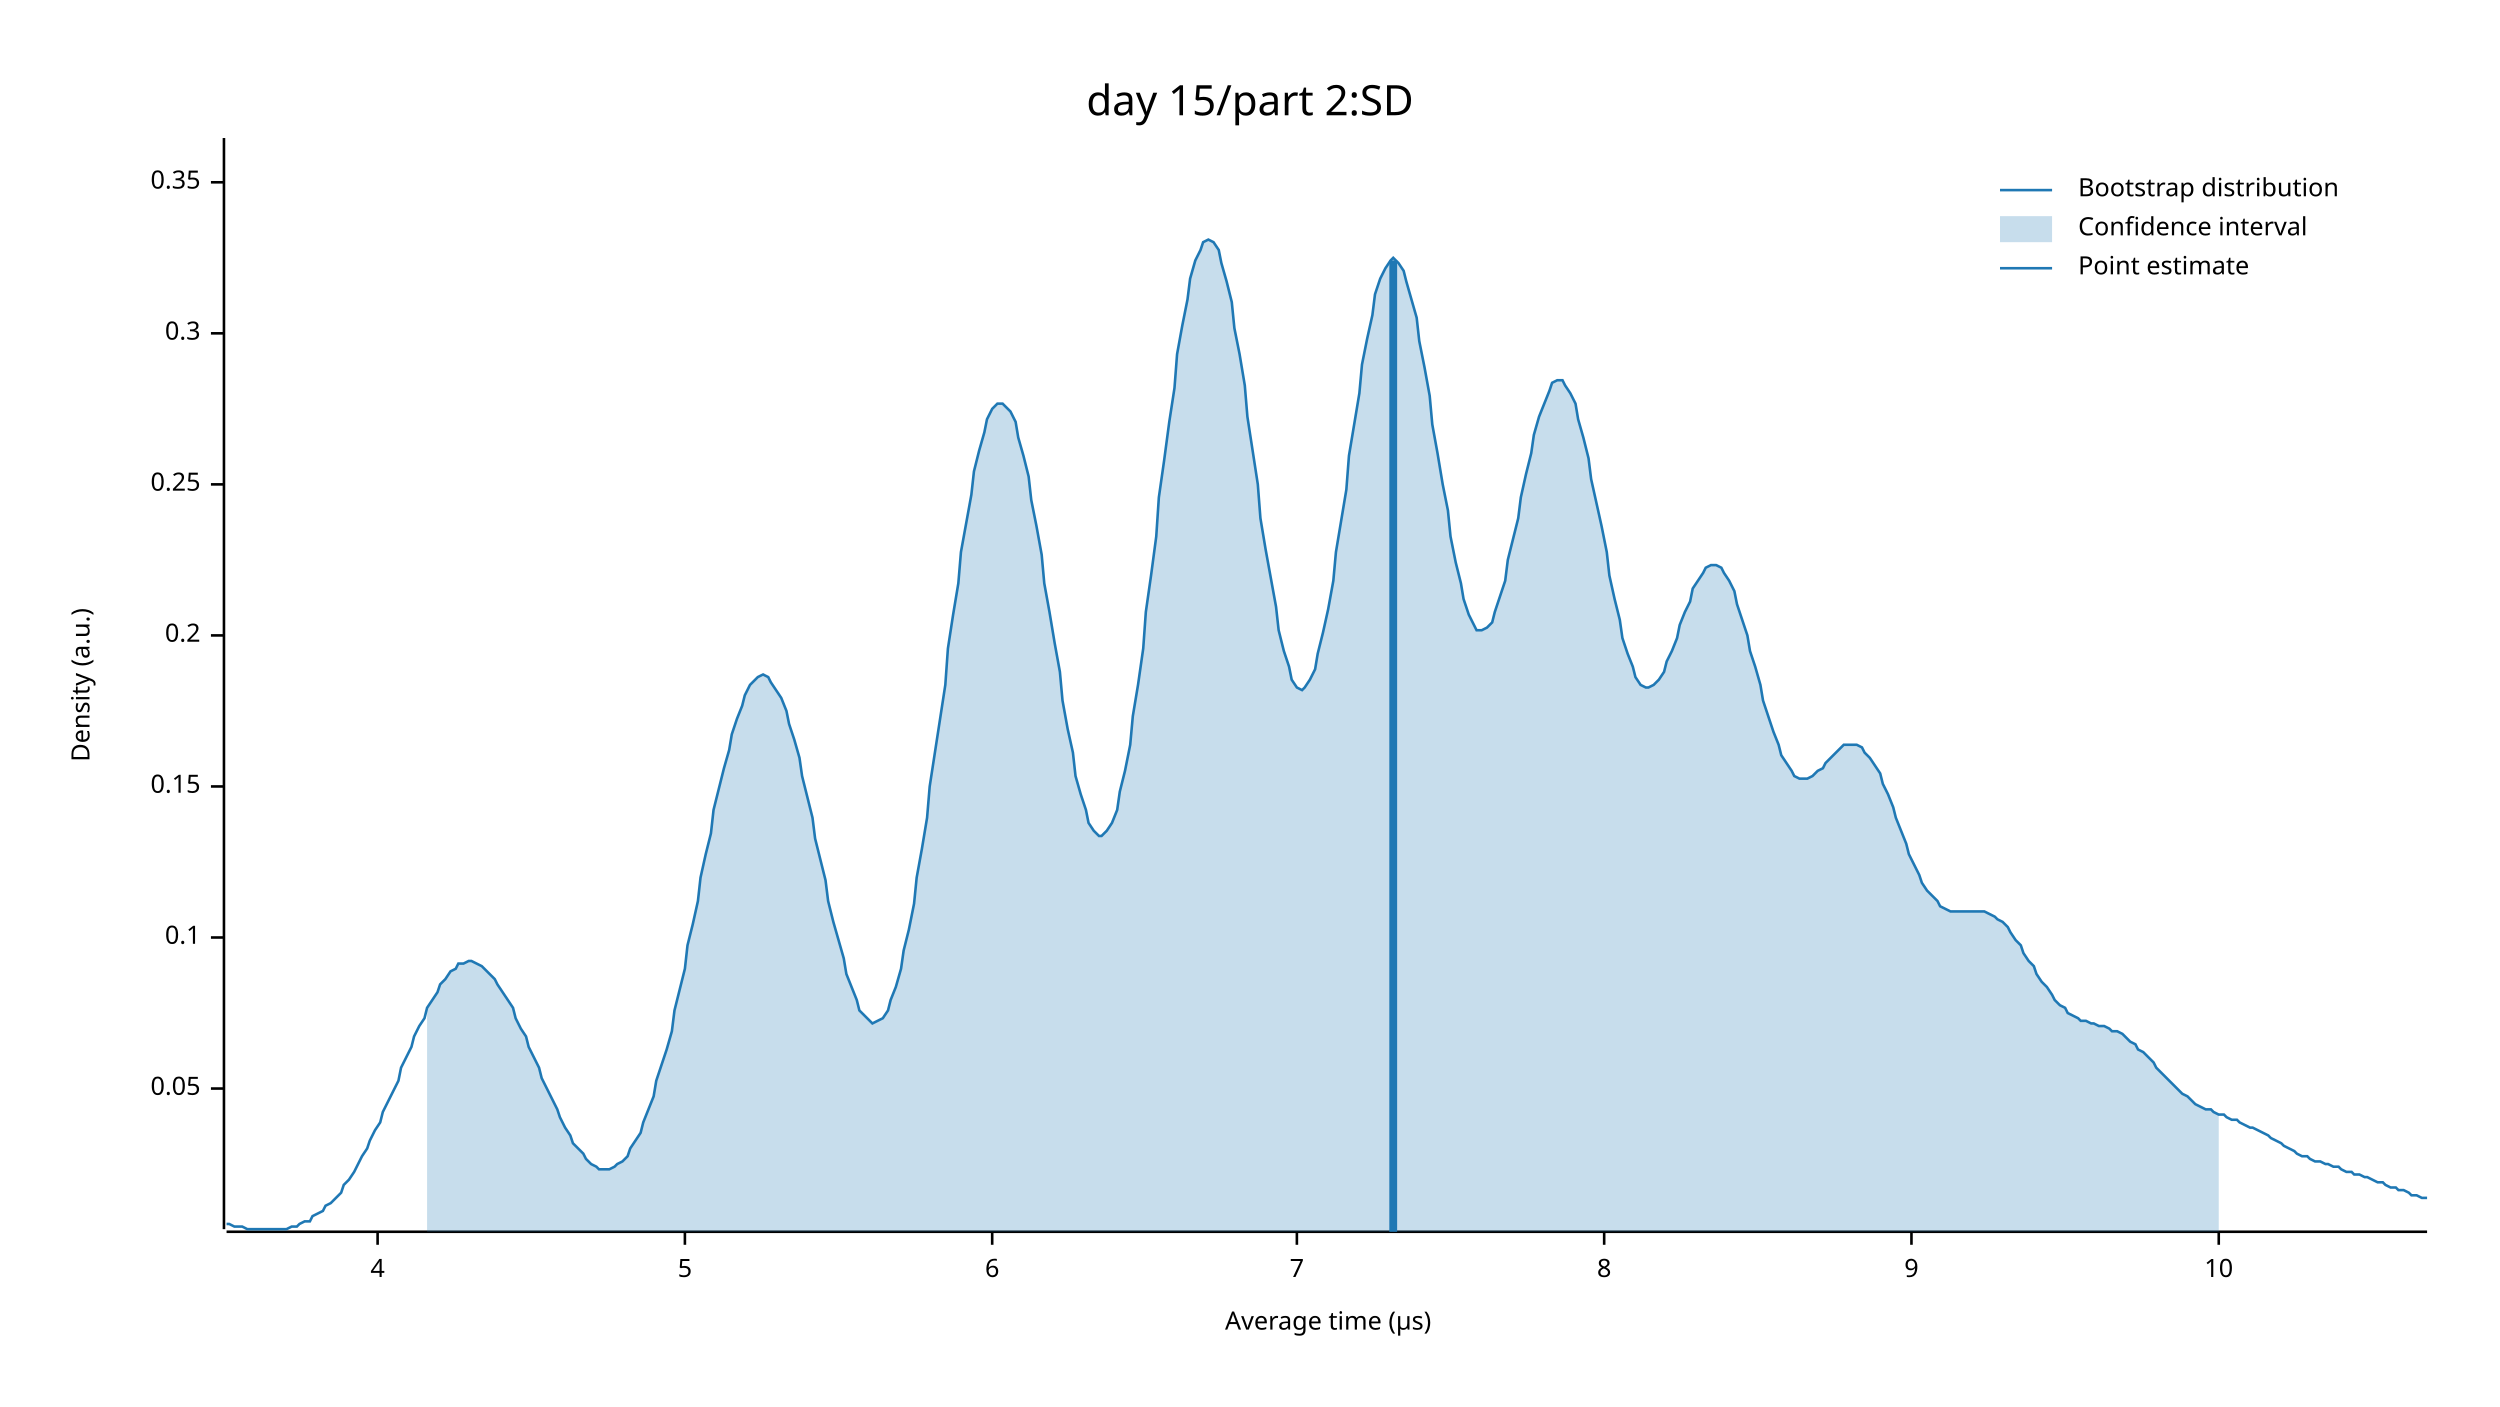
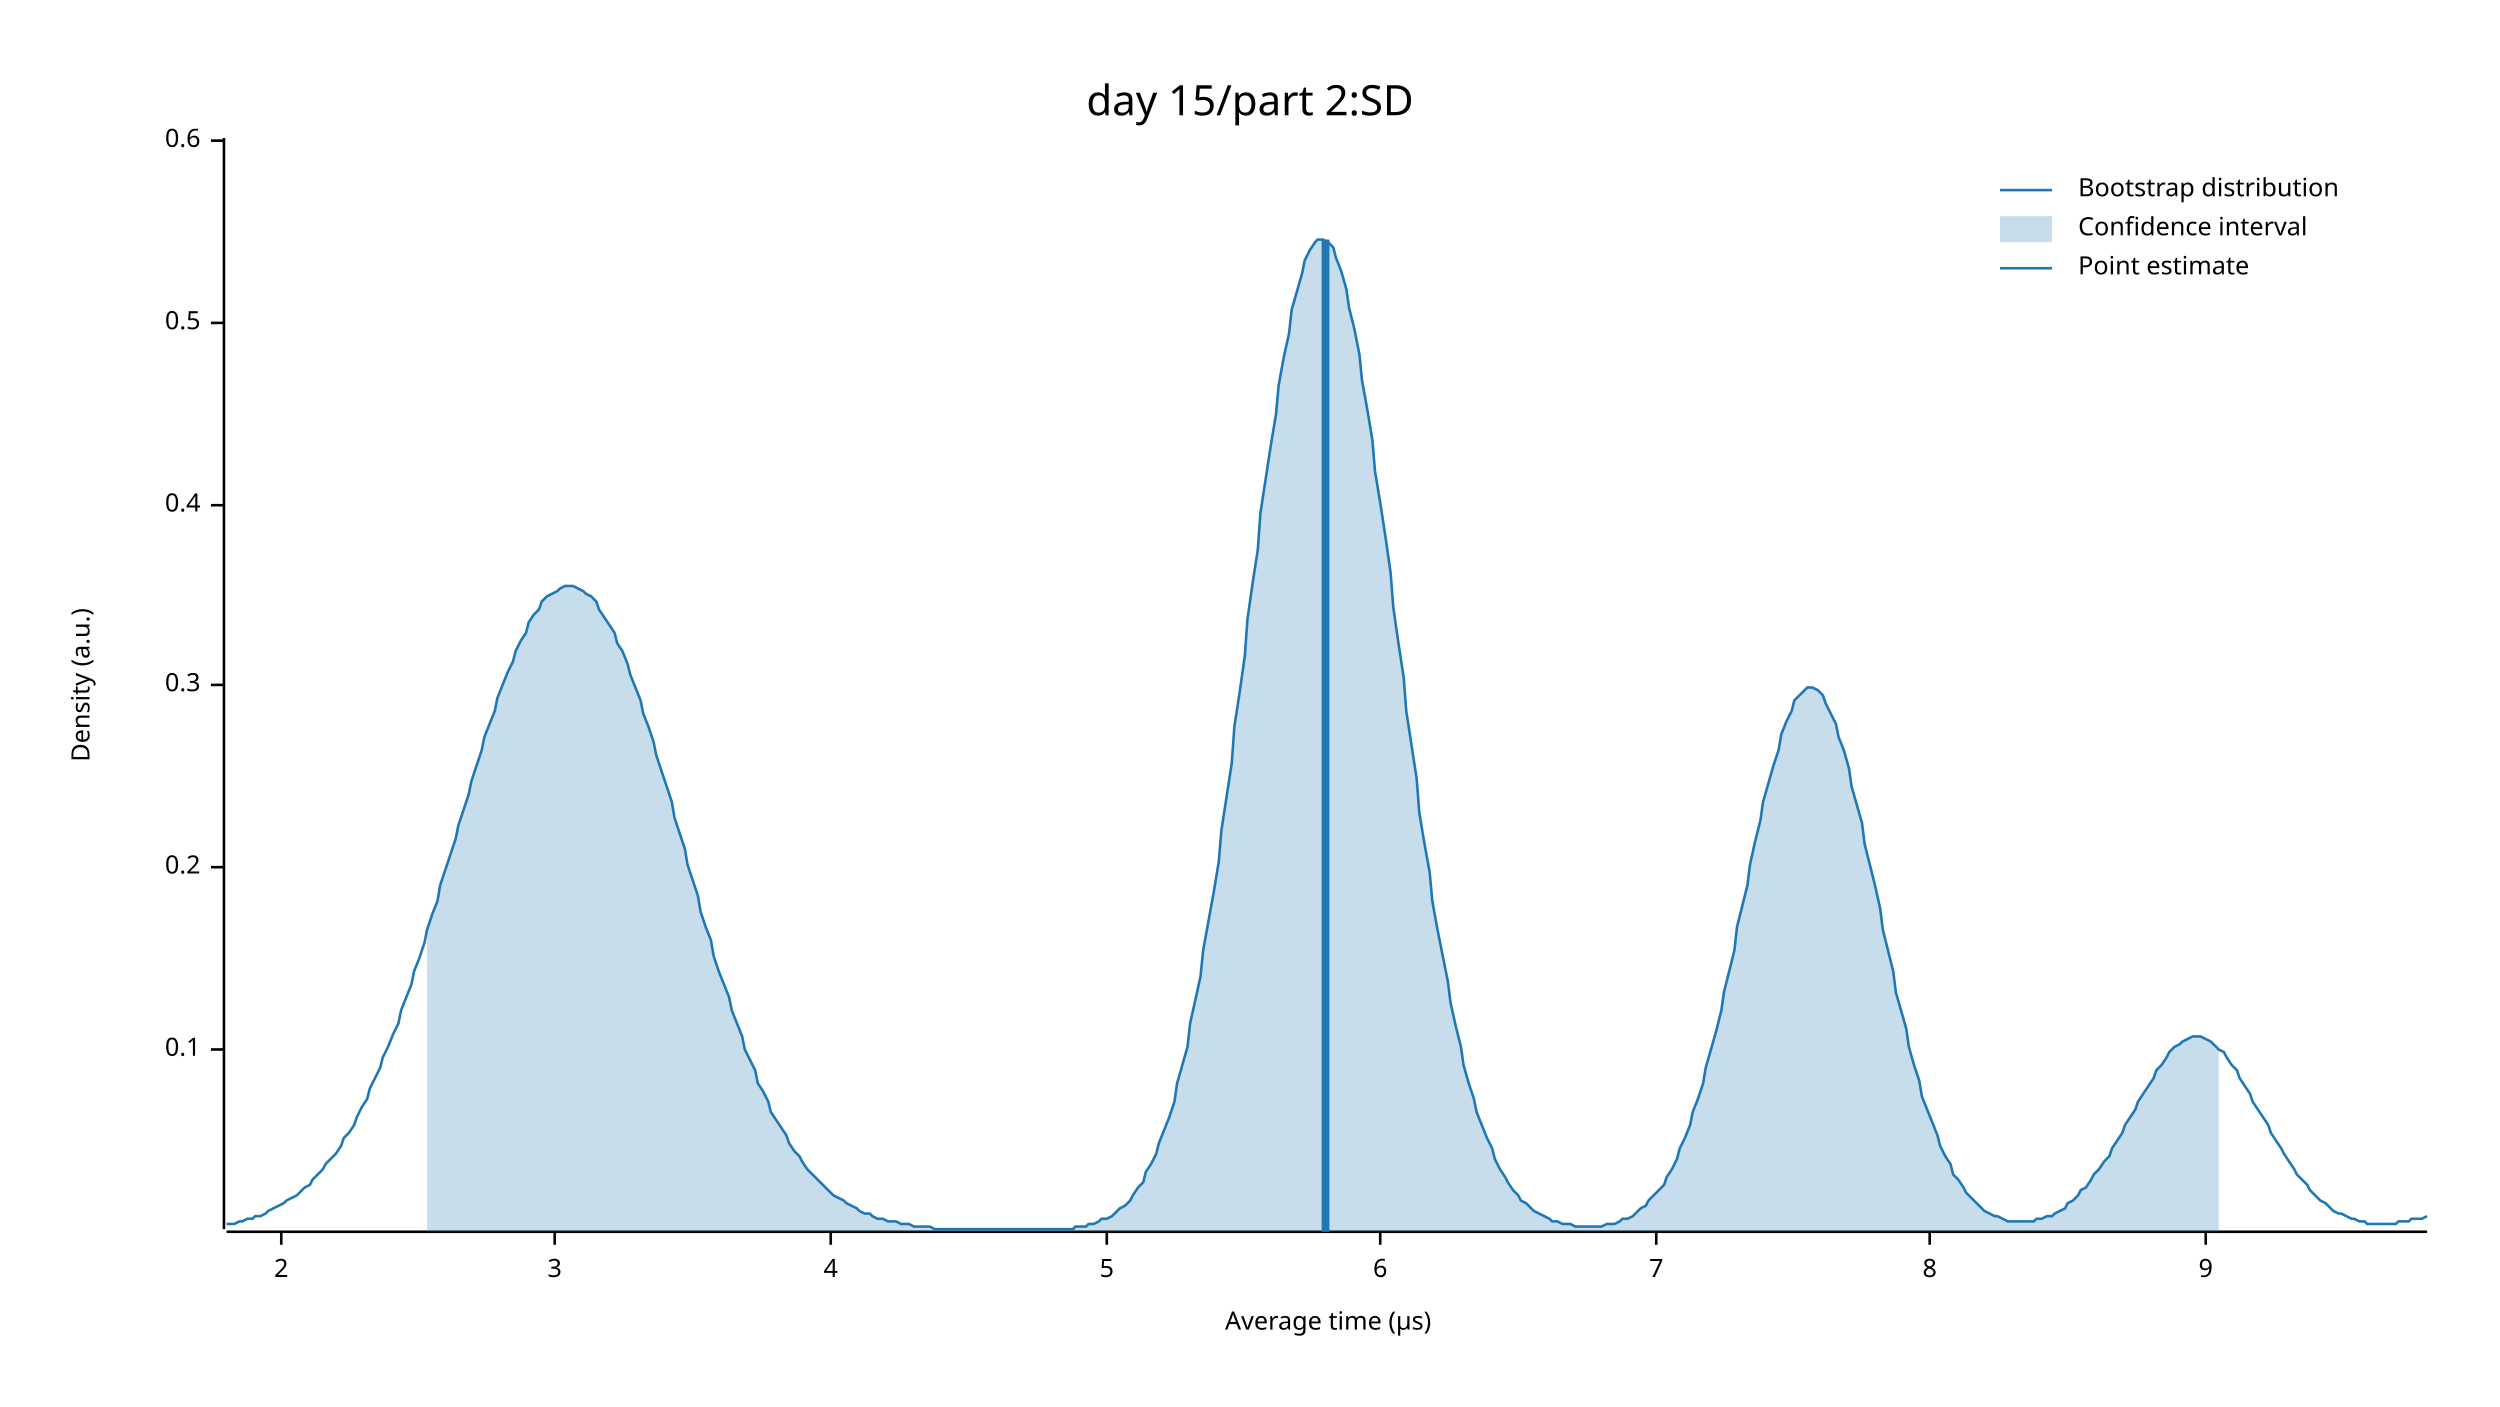
<svg xmlns="http://www.w3.org/2000/svg" width="960" height="540" viewBox="0 0 960 540">
  <text x="480" y="32" dy="0.76em" text-anchor="middle" font-family="sans-serif" font-size="16.129" opacity="1" fill="#000000">
day 15/part 2:SD
</text>
  <text x="27" y="263" dy="0.76em" text-anchor="middle" font-family="sans-serif" font-size="9.677" opacity="1" fill="#000000" transform="rotate(270, 27, 263)">
Density (a.u.)
</text>
  <text x="510" y="513" dy="-0.5ex" text-anchor="middle" font-family="sans-serif" font-size="9.677" opacity="1" fill="#000000">
Average time (µs)
</text>
  <polyline fill="none" opacity="1" stroke="#000000" stroke-width="1" points="86,53 86,472 " />
-   <text x="77" y="418" dy="0.5ex" text-anchor="end" font-family="sans-serif" font-size="9.677" opacity="1" fill="#000000">
- 0.05
- </text>
-   <polyline fill="none" opacity="1" stroke="#000000" stroke-width="1" points="81,418 86,418 " />
-   <text x="77" y="360" dy="0.5ex" text-anchor="end" font-family="sans-serif" font-size="9.677" opacity="1" fill="#000000">
+   <text x="77" y="403" dy="0.5ex" text-anchor="end" font-family="sans-serif" font-size="9.677" opacity="1" fill="#000000">
0.1
</text>
-   <polyline fill="none" opacity="1" stroke="#000000" stroke-width="1" points="81,360 86,360 " />
-   <text x="77" y="302" dy="0.5ex" text-anchor="end" font-family="sans-serif" font-size="9.677" opacity="1" fill="#000000">
- 0.15
- </text>
-   <polyline fill="none" opacity="1" stroke="#000000" stroke-width="1" points="81,302 86,302 " />
-   <text x="77" y="244" dy="0.5ex" text-anchor="end" font-family="sans-serif" font-size="9.677" opacity="1" fill="#000000">
+   <polyline fill="none" opacity="1" stroke="#000000" stroke-width="1" points="81,403 86,403 " />
+   <text x="77" y="333" dy="0.5ex" text-anchor="end" font-family="sans-serif" font-size="9.677" opacity="1" fill="#000000">
0.2
</text>
-   <polyline fill="none" opacity="1" stroke="#000000" stroke-width="1" points="81,244 86,244 " />
-   <text x="77" y="186" dy="0.5ex" text-anchor="end" font-family="sans-serif" font-size="9.677" opacity="1" fill="#000000">
- 0.25
- </text>
-   <polyline fill="none" opacity="1" stroke="#000000" stroke-width="1" points="81,186 86,186 " />
-   <text x="77" y="128" dy="0.5ex" text-anchor="end" font-family="sans-serif" font-size="9.677" opacity="1" fill="#000000">
+   <polyline fill="none" opacity="1" stroke="#000000" stroke-width="1" points="81,333 86,333 " />
+   <text x="77" y="263" dy="0.5ex" text-anchor="end" font-family="sans-serif" font-size="9.677" opacity="1" fill="#000000">
0.3
</text>
-   <polyline fill="none" opacity="1" stroke="#000000" stroke-width="1" points="81,128 86,128 " />
-   <text x="77" y="70" dy="0.5ex" text-anchor="end" font-family="sans-serif" font-size="9.677" opacity="1" fill="#000000">
- 0.35
+   <polyline fill="none" opacity="1" stroke="#000000" stroke-width="1" points="81,263 86,263 " />
+   <text x="77" y="194" dy="0.5ex" text-anchor="end" font-family="sans-serif" font-size="9.677" opacity="1" fill="#000000">
+ 0.4
</text>
-   <polyline fill="none" opacity="1" stroke="#000000" stroke-width="1" points="81,70 86,70 " />
+   <polyline fill="none" opacity="1" stroke="#000000" stroke-width="1" points="81,194 86,194 " />
+   <text x="77" y="124" dy="0.5ex" text-anchor="end" font-family="sans-serif" font-size="9.677" opacity="1" fill="#000000">
+ 0.5
+ </text>
+   <polyline fill="none" opacity="1" stroke="#000000" stroke-width="1" points="81,124 86,124 " />
+   <text x="77" y="54" dy="0.5ex" text-anchor="end" font-family="sans-serif" font-size="9.677" opacity="1" fill="#000000">
+ 0.6
+ </text>
+   <polyline fill="none" opacity="1" stroke="#000000" stroke-width="1" points="81,54 86,54 " />
  <polyline fill="none" opacity="1" stroke="#000000" stroke-width="1" points="87,473 932,473 " />
-   <text x="145" y="483" dy="0.76em" text-anchor="middle" font-family="sans-serif" font-size="9.677" opacity="1" fill="#000000">
+   <text x="108" y="483" dy="0.76em" text-anchor="middle" font-family="sans-serif" font-size="9.677" opacity="1" fill="#000000">
+ 2
+ </text>
+   <polyline fill="none" opacity="1" stroke="#000000" stroke-width="1" points="108,473 108,478 " />
+   <text x="213" y="483" dy="0.76em" text-anchor="middle" font-family="sans-serif" font-size="9.677" opacity="1" fill="#000000">
+ 3
+ </text>
+   <polyline fill="none" opacity="1" stroke="#000000" stroke-width="1" points="213,473 213,478 " />
+   <text x="319" y="483" dy="0.76em" text-anchor="middle" font-family="sans-serif" font-size="9.677" opacity="1" fill="#000000">
4
</text>
-   <polyline fill="none" opacity="1" stroke="#000000" stroke-width="1" points="145,473 145,478 " />
-   <text x="263" y="483" dy="0.76em" text-anchor="middle" font-family="sans-serif" font-size="9.677" opacity="1" fill="#000000">
+   <polyline fill="none" opacity="1" stroke="#000000" stroke-width="1" points="319,473 319,478 " />
+   <text x="425" y="483" dy="0.76em" text-anchor="middle" font-family="sans-serif" font-size="9.677" opacity="1" fill="#000000">
5
</text>
-   <polyline fill="none" opacity="1" stroke="#000000" stroke-width="1" points="263,473 263,478 " />
-   <text x="381" y="483" dy="0.76em" text-anchor="middle" font-family="sans-serif" font-size="9.677" opacity="1" fill="#000000">
+   <polyline fill="none" opacity="1" stroke="#000000" stroke-width="1" points="425,473 425,478 " />
+   <text x="530" y="483" dy="0.76em" text-anchor="middle" font-family="sans-serif" font-size="9.677" opacity="1" fill="#000000">
6
</text>
-   <polyline fill="none" opacity="1" stroke="#000000" stroke-width="1" points="381,473 381,478 " />
-   <text x="498" y="483" dy="0.76em" text-anchor="middle" font-family="sans-serif" font-size="9.677" opacity="1" fill="#000000">
+   <polyline fill="none" opacity="1" stroke="#000000" stroke-width="1" points="530,473 530,478 " />
+   <text x="636" y="483" dy="0.76em" text-anchor="middle" font-family="sans-serif" font-size="9.677" opacity="1" fill="#000000">
7
</text>
-   <polyline fill="none" opacity="1" stroke="#000000" stroke-width="1" points="498,473 498,478 " />
-   <text x="616" y="483" dy="0.76em" text-anchor="middle" font-family="sans-serif" font-size="9.677" opacity="1" fill="#000000">
+   <polyline fill="none" opacity="1" stroke="#000000" stroke-width="1" points="636,473 636,478 " />
+   <text x="741" y="483" dy="0.76em" text-anchor="middle" font-family="sans-serif" font-size="9.677" opacity="1" fill="#000000">
8
</text>
-   <polyline fill="none" opacity="1" stroke="#000000" stroke-width="1" points="616,473 616,478 " />
-   <text x="734" y="483" dy="0.76em" text-anchor="middle" font-family="sans-serif" font-size="9.677" opacity="1" fill="#000000">
+   <polyline fill="none" opacity="1" stroke="#000000" stroke-width="1" points="741,473 741,478 " />
+   <text x="847" y="483" dy="0.76em" text-anchor="middle" font-family="sans-serif" font-size="9.677" opacity="1" fill="#000000">
9
</text>
-   <polyline fill="none" opacity="1" stroke="#000000" stroke-width="1" points="734,473 734,478 " />
-   <text x="852" y="483" dy="0.76em" text-anchor="middle" font-family="sans-serif" font-size="9.677" opacity="1" fill="#000000">
- 10
- </text>
-   <polyline fill="none" opacity="1" stroke="#000000" stroke-width="1" points="852,473 852,478 " />
-   <polyline fill="none" opacity="1" stroke="#1F78B4" stroke-width="1" points="87,470 88,470 90,471 92,471 93,471 95,472 97,472 98,472 100,472 102,472 103,472 105,472 107,472 109,472 110,472 112,471 114,471 115,470 117,469 119,469 120,467 122,466 124,465 125,463 127,462 129,460 131,458 132,455 134,453 136,450 137,448 139,444 141,441 142,438 144,434 146,431 147,427 149,423 151,419 153,415 154,410 156,406 158,402 159,398 161,394 163,391 164,387 166,384 168,381 169,378 171,376 173,373 175,372 176,370 178,370 180,369 181,369 183,370 185,371 186,372 188,374 190,376 191,378 193,381 195,384 197,387 198,391 200,395 202,398 203,402 205,406 207,410 208,414 210,418 212,422 214,426 215,429 217,433 219,436 220,439 222,441 224,443 225,445 227,447 229,448 230,449 232,449 234,449 236,448 237,447 239,446 241,444 242,441 244,438 246,435 247,431 249,426 251,421 252,415 254,409 256,403 258,396 259,388 261,380 263,372 264,363 266,355 268,346 269,337 271,328 273,320 274,311 276,303 278,295 280,288 281,282 283,276 285,271 286,267 288,263 290,261 291,260 293,259 295,260 296,262 298,265 300,268 302,273 303,278 305,284 307,291 308,298 310,306 312,314 313,322 315,330 317,338 318,346 320,354 322,361 324,368 325,374 327,379 329,384 330,388 332,390 334,392 335,393 337,392 339,391 341,388 342,384 344,379 346,372 347,365 349,357 351,347 352,337 354,326 356,314 357,302 359,289 361,276 363,263 364,249 366,236 368,224 369,212 371,201 373,190 374,181 376,173 378,166 379,161 381,157 383,155 385,155 386,156 388,158 390,162 391,168 393,175 395,183 396,192 398,202 400,213 401,224 403,235 405,247 407,258 408,269 410,280 412,289 413,298 415,305 417,311 418,316 420,319 422,321 423,321 425,319 427,316 429,311 430,304 432,296 434,286 435,275 437,263 439,249 440,235 442,221 444,206 445,191 447,177 449,162 451,149 452,136 454,125 456,115 457,107 459,100 461,96 462,93 464,92 466,93 468,96 469,101 471,108 473,116 474,126 476,136 478,148 479,160 481,173 483,186 484,199 486,211 488,222 490,233 491,242 493,250 495,256 496,261 498,264 500,265 501,264 503,261 505,257 506,251 508,243 510,234 512,223 513,212 515,200 517,188 518,175 520,163 522,151 523,140 525,130 527,121 528,113 530,107 532,103 534,100 535,99 537,101 539,104 540,108 542,115 544,122 545,131 547,141 549,152 550,163 552,174 554,186 556,196 557,206 559,216 561,224 562,230 564,236 566,240 567,242 569,242 571,241 573,239 574,235 576,229 578,223 579,215 581,207 583,199 584,191 586,182 588,174 589,167 591,160 593,155 595,150 596,147 598,146 600,146 601,148 603,151 605,155 606,161 608,168 610,176 611,184 613,193 615,202 617,212 618,221 620,230 622,238 623,245 625,251 627,256 628,260 630,263 632,264 633,264 635,263 637,261 639,258 640,254 642,250 644,245 645,240 647,235 649,231 650,226 652,223 654,220 655,218 657,217 659,217 661,218 662,220 664,223 666,227 667,232 669,238 671,244 672,250 674,256 676,263 677,269 679,275 681,281 683,286 684,290 686,293 688,296 689,298 691,299 693,299 694,299 696,298 698,296 700,295 701,293 703,291 705,289 706,288 708,286 710,286 711,286 713,286 715,287 716,289 718,291 720,294 722,297 723,301 725,305 727,310 728,314 730,319 732,324 733,328 735,332 737,336 738,339 740,342 742,344 744,346 745,348 747,349 749,350 750,350 752,350 754,350 755,350 757,350 759,350 760,350 762,350 764,351 766,352 767,353 769,354 771,356 772,358 774,361 776,363 777,366 779,369 781,371 782,374 784,377 786,379 788,382 789,384 791,386 793,387 794,389 796,390 798,391 799,392 801,392 803,393 804,393 806,394 808,394 810,395 811,396 813,396 815,397 816,398 818,400 820,401 821,403 823,404 825,406 827,408 828,410 830,412 832,414 833,415 835,417 837,419 838,420 840,421 842,423 843,424 845,425 847,426 849,426 850,427 852,428 854,428 855,429 857,430 859,430 860,431 862,432 864,433 865,433 867,434 869,435 871,436 872,437 874,438 876,439 877,440 879,441 881,442 882,443 884,444 886,444 887,445 889,446 891,446 893,447 894,447 896,448 898,448 899,449 901,450 903,450 904,451 906,451 908,452 909,452 911,453 913,454 915,454 916,455 918,456 920,456 921,457 923,457 925,458 926,459 928,459 930,460 932,460 " />
-   <polygon opacity="0.25" fill="#1F78B4" points="164,387 166,384 168,381 169,378 171,376 173,373 175,372 176,370 178,370 180,369 181,369 183,370 185,371 186,372 188,374 190,376 191,378 193,381 195,384 197,387 198,391 200,395 202,398 203,402 205,406 207,410 208,414 210,418 212,422 214,426 215,429 217,433 219,436 220,439 222,441 224,443 225,445 227,447 229,448 230,449 232,449 234,449 236,448 237,447 239,446 241,444 242,441 244,438 246,435 247,431 249,426 251,421 252,415 254,409 256,403 258,396 259,388 261,380 263,372 264,363 266,355 268,346 269,337 271,328 273,320 274,311 276,303 278,295 280,288 281,282 283,276 285,271 286,267 288,263 290,261 291,260 293,259 295,260 296,262 298,265 300,268 302,273 303,278 305,284 307,291 308,298 310,306 312,314 313,322 315,330 317,338 318,346 320,354 322,361 324,368 325,374 327,379 329,384 330,388 332,390 334,392 335,393 337,392 339,391 341,388 342,384 344,379 346,372 347,365 349,357 351,347 352,337 354,326 356,314 357,302 359,289 361,276 363,263 364,249 366,236 368,224 369,212 371,201 373,190 374,181 376,173 378,166 379,161 381,157 383,155 385,155 386,156 388,158 390,162 391,168 393,175 395,183 396,192 398,202 400,213 401,224 403,235 405,247 407,258 408,269 410,280 412,289 413,298 415,305 417,311 418,316 420,319 422,321 423,321 425,319 427,316 429,311 430,304 432,296 434,286 435,275 437,263 439,249 440,235 442,221 444,206 445,191 447,177 449,162 451,149 452,136 454,125 456,115 457,107 459,100 461,96 462,93 464,92 466,93 468,96 469,101 471,108 473,116 474,126 476,136 478,148 479,160 481,173 483,186 484,199 486,211 488,222 490,233 491,242 493,250 495,256 496,261 498,264 500,265 501,264 503,261 505,257 506,251 508,243 510,234 512,223 513,212 515,200 517,188 518,175 520,163 522,151 523,140 525,130 527,121 528,113 530,107 532,103 534,100 535,99 537,101 539,104 540,108 542,115 544,122 545,131 547,141 549,152 550,163 552,174 554,186 556,196 557,206 559,216 561,224 562,230 564,236 566,240 567,242 569,242 571,241 573,239 574,235 576,229 578,223 579,215 581,207 583,199 584,191 586,182 588,174 589,167 591,160 593,155 595,150 596,147 598,146 600,146 601,148 603,151 605,155 606,161 608,168 610,176 611,184 613,193 615,202 617,212 618,221 620,230 622,238 623,245 625,251 627,256 628,260 630,263 632,264 633,264 635,263 637,261 639,258 640,254 642,250 644,245 645,240 647,235 649,231 650,226 652,223 654,220 655,218 657,217 659,217 661,218 662,220 664,223 666,227 667,232 669,238 671,244 672,250 674,256 676,263 677,269 679,275 681,281 683,286 684,290 686,293 688,296 689,298 691,299 693,299 694,299 696,298 698,296 700,295 701,293 703,291 705,289 706,288 708,286 710,286 711,286 713,286 715,287 716,289 718,291 720,294 722,297 723,301 725,305 727,310 728,314 730,319 732,324 733,328 735,332 737,336 738,339 740,342 742,344 744,346 745,348 747,349 749,350 750,350 752,350 754,350 755,350 757,350 759,350 760,350 762,350 764,351 766,352 767,353 769,354 771,356 772,358 774,361 776,363 777,366 779,369 781,371 782,374 784,377 786,379 788,382 789,384 791,386 793,387 794,389 796,390 798,391 799,392 801,392 803,393 804,393 806,394 808,394 810,395 811,396 813,396 815,397 816,398 818,400 820,401 821,403 823,404 825,406 827,408 828,410 830,412 832,414 833,415 835,417 837,419 838,420 840,421 842,423 843,424 845,425 847,426 849,426 850,427 852,428 852,473 164,473 " />
-   <polyline fill="none" opacity="1" stroke="#1F78B4" stroke-width="3" points="535,473 535,100 " />
+   <polyline fill="none" opacity="1" stroke="#000000" stroke-width="1" points="847,473 847,478 " />
+   <polyline fill="none" opacity="1" stroke="#1F78B4" stroke-width="1" points="87,470 88,470 90,470 92,469 93,469 95,468 97,468 98,467 100,467 102,466 103,465 105,464 107,463 109,462 110,461 112,460 114,459 115,458 117,456 119,455 120,453 122,451 124,449 125,447 127,445 129,443 131,440 132,437 134,435 136,432 137,429 139,425 141,422 142,418 144,414 146,410 147,406 149,402 151,397 153,393 154,388 156,383 158,378 159,373 161,368 163,362 164,357 166,351 168,346 169,340 171,334 173,328 175,322 176,317 178,311 180,305 181,300 183,294 185,288 186,283 188,278 190,273 191,268 193,263 195,258 197,254 198,250 200,246 202,243 203,239 205,236 207,234 208,231 210,229 212,228 214,227 215,226 217,225 219,225 220,225 222,226 224,227 225,228 227,229 229,231 230,234 232,237 234,240 236,243 237,247 239,250 241,255 242,259 244,264 246,269 247,274 249,279 251,285 252,290 254,296 256,302 258,308 259,314 261,320 263,326 264,332 266,338 268,344 269,350 271,356 273,361 274,367 276,373 278,378 280,383 281,388 283,393 285,398 286,403 288,407 290,411 291,416 293,419 295,423 296,427 298,430 300,433 302,436 303,439 305,442 307,444 308,446 310,449 312,451 313,452 315,454 317,456 318,457 320,459 322,460 324,461 325,462 327,463 329,464 330,465 332,466 334,466 335,467 337,468 339,468 341,469 342,469 344,469 346,470 347,470 349,470 351,471 352,471 354,471 356,471 357,471 359,472 361,472 363,472 364,472 366,472 368,472 369,472 371,472 373,472 374,472 376,472 378,472 379,472 381,472 383,472 385,472 386,472 388,472 390,472 391,472 393,472 395,472 396,472 398,472 400,472 401,472 403,472 405,472 407,472 408,472 410,472 412,472 413,471 415,471 417,471 418,470 420,470 422,469 423,468 425,468 427,467 429,465 430,464 432,463 434,461 435,459 437,456 439,454 440,450 442,447 444,443 445,439 447,434 449,429 451,423 452,416 454,409 456,402 457,393 459,384 461,375 462,365 464,354 466,343 468,331 469,319 471,306 473,293 474,279 476,266 478,252 479,238 481,224 483,211 484,197 486,184 488,171 490,159 491,148 493,137 495,128 496,119 498,112 500,105 501,100 503,96 505,93 506,92 508,92 510,93 512,95 513,99 515,104 517,111 518,118 520,126 522,136 523,146 525,157 527,169 528,181 530,193 532,206 534,220 535,233 537,247 539,260 540,273 542,286 544,299 545,312 547,324 549,335 550,346 552,357 554,367 556,377 557,385 559,394 561,402 562,409 564,416 566,422 567,427 569,432 571,437 573,441 574,445 576,449 578,452 579,454 581,457 583,459 584,461 586,462 588,464 589,465 591,466 593,467 595,468 596,469 598,469 600,470 601,470 603,470 605,471 606,471 608,471 610,471 611,471 613,471 615,471 617,470 618,470 620,470 622,469 623,468 625,468 627,467 628,466 630,464 632,463 633,461 635,459 637,457 639,455 640,452 642,449 644,445 645,441 647,437 649,432 650,427 652,422 654,416 655,410 657,403 659,396 661,388 662,381 664,373 666,365 667,356 669,348 671,340 672,332 674,323 676,315 677,308 679,301 681,294 683,288 684,282 686,277 688,273 689,269 691,267 693,265 694,264 696,264 698,265 700,267 701,270 703,274 705,278 706,283 708,288 710,295 711,302 713,309 715,316 716,324 718,332 720,340 722,349 723,357 725,365 727,373 728,381 730,388 732,395 733,402 735,409 737,415 738,421 740,426 742,431 744,436 745,440 747,444 749,447 750,451 752,453 754,456 755,458 757,460 759,462 760,463 762,465 764,466 766,467 767,467 769,468 771,469 772,469 774,469 776,469 777,469 779,469 781,469 782,468 784,468 786,467 788,467 789,466 791,465 793,464 794,462 796,461 798,459 799,457 801,456 803,453 804,451 806,449 808,446 810,444 811,441 813,438 815,435 816,432 818,429 820,426 821,423 823,420 825,417 827,414 828,411 830,409 832,406 833,404 835,402 837,401 838,400 840,399 842,398 843,398 845,398 847,399 849,400 850,401 852,403 854,404 855,406 857,409 859,411 860,414 862,417 864,420 865,423 867,426 869,429 871,432 872,435 874,438 876,441 877,443 879,446 881,449 882,451 884,453 886,455 887,457 889,459 891,461 893,462 894,463 896,465 898,466 899,466 901,467 903,468 904,468 906,469 908,469 909,470 911,470 913,470 915,470 916,470 918,470 920,470 921,469 923,469 925,469 926,468 928,468 930,468 932,467 " />
+   <polygon opacity="0.25" fill="#1F78B4" points="164,357 166,351 168,346 169,340 171,334 173,328 175,322 176,317 178,311 180,305 181,300 183,294 185,288 186,283 188,278 190,273 191,268 193,263 195,258 197,254 198,250 200,246 202,243 203,239 205,236 207,234 208,231 210,229 212,228 214,227 215,226 217,225 219,225 220,225 222,226 224,227 225,228 227,229 229,231 230,234 232,237 234,240 236,243 237,247 239,250 241,255 242,259 244,264 246,269 247,274 249,279 251,285 252,290 254,296 256,302 258,308 259,314 261,320 263,326 264,332 266,338 268,344 269,350 271,356 273,361 274,367 276,373 278,378 280,383 281,388 283,393 285,398 286,403 288,407 290,411 291,416 293,419 295,423 296,427 298,430 300,433 302,436 303,439 305,442 307,444 308,446 310,449 312,451 313,452 315,454 317,456 318,457 320,459 322,460 324,461 325,462 327,463 329,464 330,465 332,466 334,466 335,467 337,468 339,468 341,469 342,469 344,469 346,470 347,470 349,470 351,471 352,471 354,471 356,471 357,471 359,472 361,472 363,472 364,472 366,472 368,472 369,472 371,472 373,472 374,472 376,472 378,472 379,472 381,472 383,472 385,472 386,472 388,472 390,472 391,472 393,472 395,472 396,472 398,472 400,472 401,472 403,472 405,472 407,472 408,472 410,472 412,472 413,471 415,471 417,471 418,470 420,470 422,469 423,468 425,468 427,467 429,465 430,464 432,463 434,461 435,459 437,456 439,454 440,450 442,447 444,443 445,439 447,434 449,429 451,423 452,416 454,409 456,402 457,393 459,384 461,375 462,365 464,354 466,343 468,331 469,319 471,306 473,293 474,279 476,266 478,252 479,238 481,224 483,211 484,197 486,184 488,171 490,159 491,148 493,137 495,128 496,119 498,112 500,105 501,100 503,96 505,93 506,92 508,92 510,93 512,95 513,99 515,104 517,111 518,118 520,126 522,136 523,146 525,157 527,169 528,181 530,193 532,206 534,220 535,233 537,247 539,260 540,273 542,286 544,299 545,312 547,324 549,335 550,346 552,357 554,367 556,377 557,385 559,394 561,402 562,409 564,416 566,422 567,427 569,432 571,437 573,441 574,445 576,449 578,452 579,454 581,457 583,459 584,461 586,462 588,464 589,465 591,466 593,467 595,468 596,469 598,469 600,470 601,470 603,470 605,471 606,471 608,471 610,471 611,471 613,471 615,471 617,470 618,470 620,470 622,469 623,468 625,468 627,467 628,466 630,464 632,463 633,461 635,459 637,457 639,455 640,452 642,449 644,445 645,441 647,437 649,432 650,427 652,422 654,416 655,410 657,403 659,396 661,388 662,381 664,373 666,365 667,356 669,348 671,340 672,332 674,323 676,315 677,308 679,301 681,294 683,288 684,282 686,277 688,273 689,269 691,267 693,265 694,264 696,264 698,265 700,267 701,270 703,274 705,278 706,283 708,288 710,295 711,302 713,309 715,316 716,324 718,332 720,340 722,349 723,357 725,365 727,373 728,381 730,388 732,395 733,402 735,409 737,415 738,421 740,426 742,431 744,436 745,440 747,444 749,447 750,451 752,453 754,456 755,458 757,460 759,462 760,463 762,465 764,466 766,467 767,467 769,468 771,469 772,469 774,469 776,469 777,469 779,469 781,469 782,468 784,468 786,467 788,467 789,466 791,465 793,464 794,462 796,461 798,459 799,457 801,456 803,453 804,451 806,449 808,446 810,444 811,441 813,438 815,435 816,432 818,429 820,426 821,423 823,420 825,417 827,414 828,411 830,409 832,406 833,404 835,402 837,401 838,400 840,399 842,398 843,398 845,398 847,399 849,400 850,401 852,403 852,473 164,473 " />
+   <polyline fill="none" opacity="1" stroke="#1F78B4" stroke-width="3" points="509,473 509,92 " />
  <text x="798" y="68" dy="0.76em" text-anchor="start" font-family="sans-serif" font-size="9.677" opacity="1" fill="#000000">
Bootstrap distribution
</text>
  <text x="798" y="83" dy="0.76em" text-anchor="start" font-family="sans-serif" font-size="9.677" opacity="1" fill="#000000">
Confidence interval
</text>
  <text x="798" y="98" dy="0.76em" text-anchor="start" font-family="sans-serif" font-size="9.677" opacity="1" fill="#000000">
Point estimate
</text>
  <polyline fill="none" opacity="1" stroke="#1F78B4" stroke-width="1" points="768,73 788,73 " />
  <rect x="768" y="83" width="20" height="10" opacity="0.25" fill="#1F78B4" stroke="none" />
  <polyline fill="none" opacity="1" stroke="#1F78B4" stroke-width="1" points="768,103 788,103 " />
</svg>
